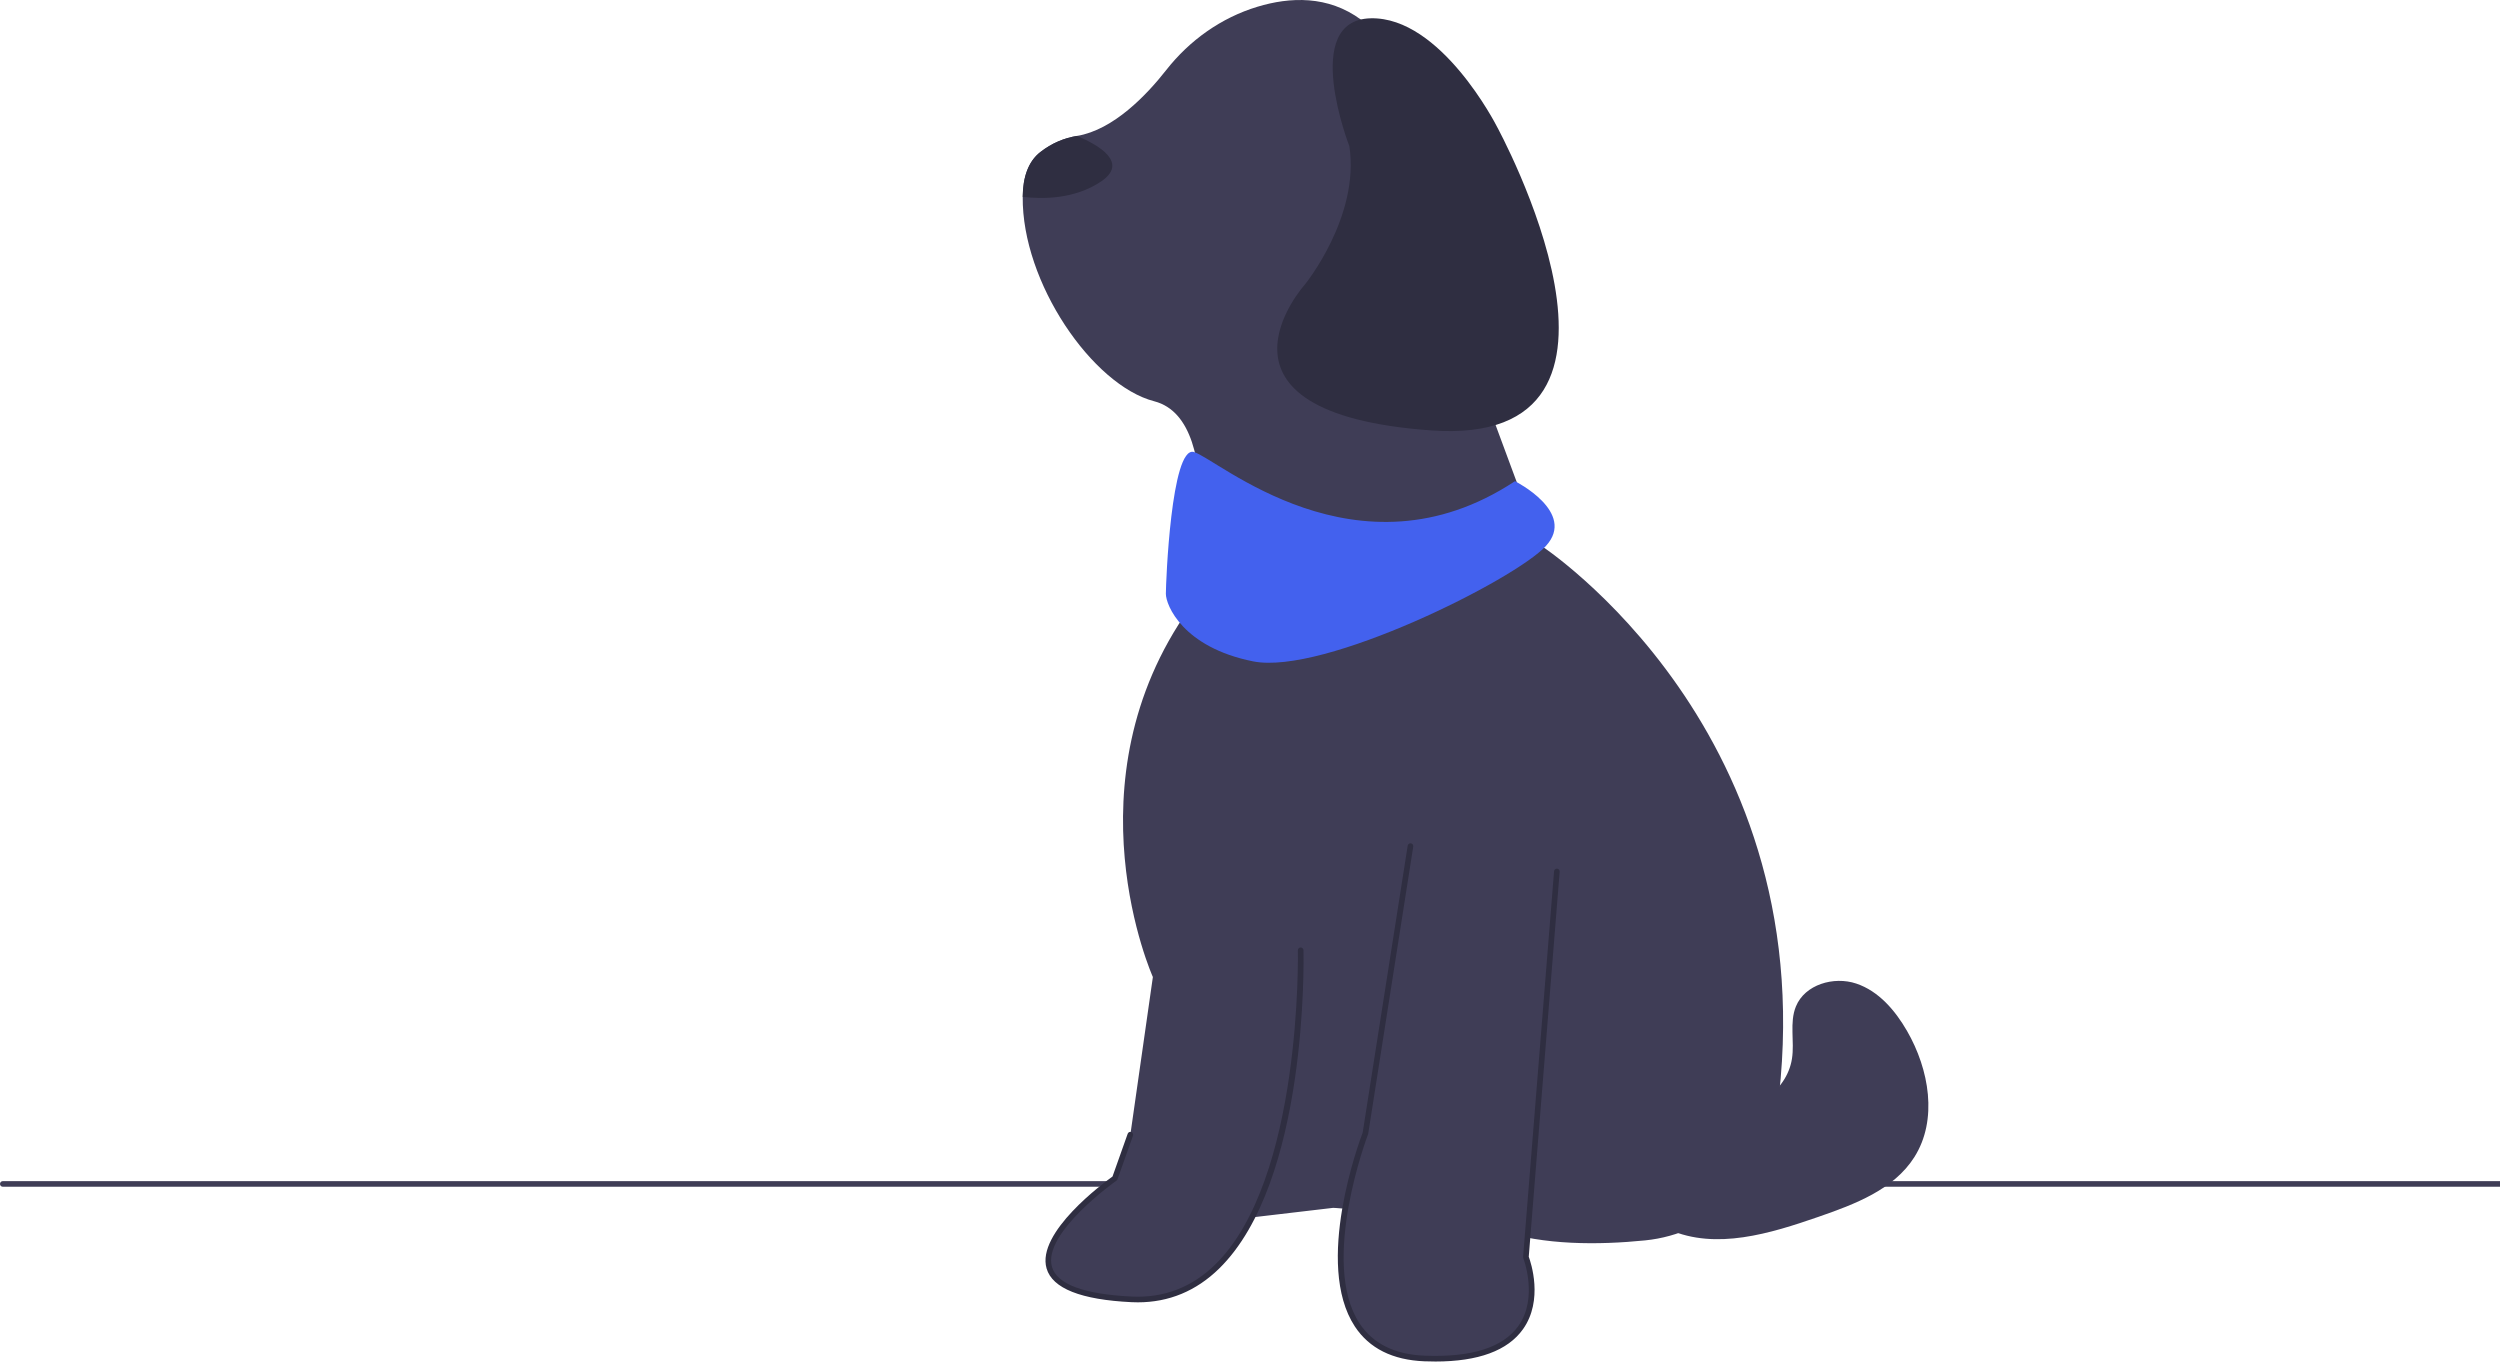
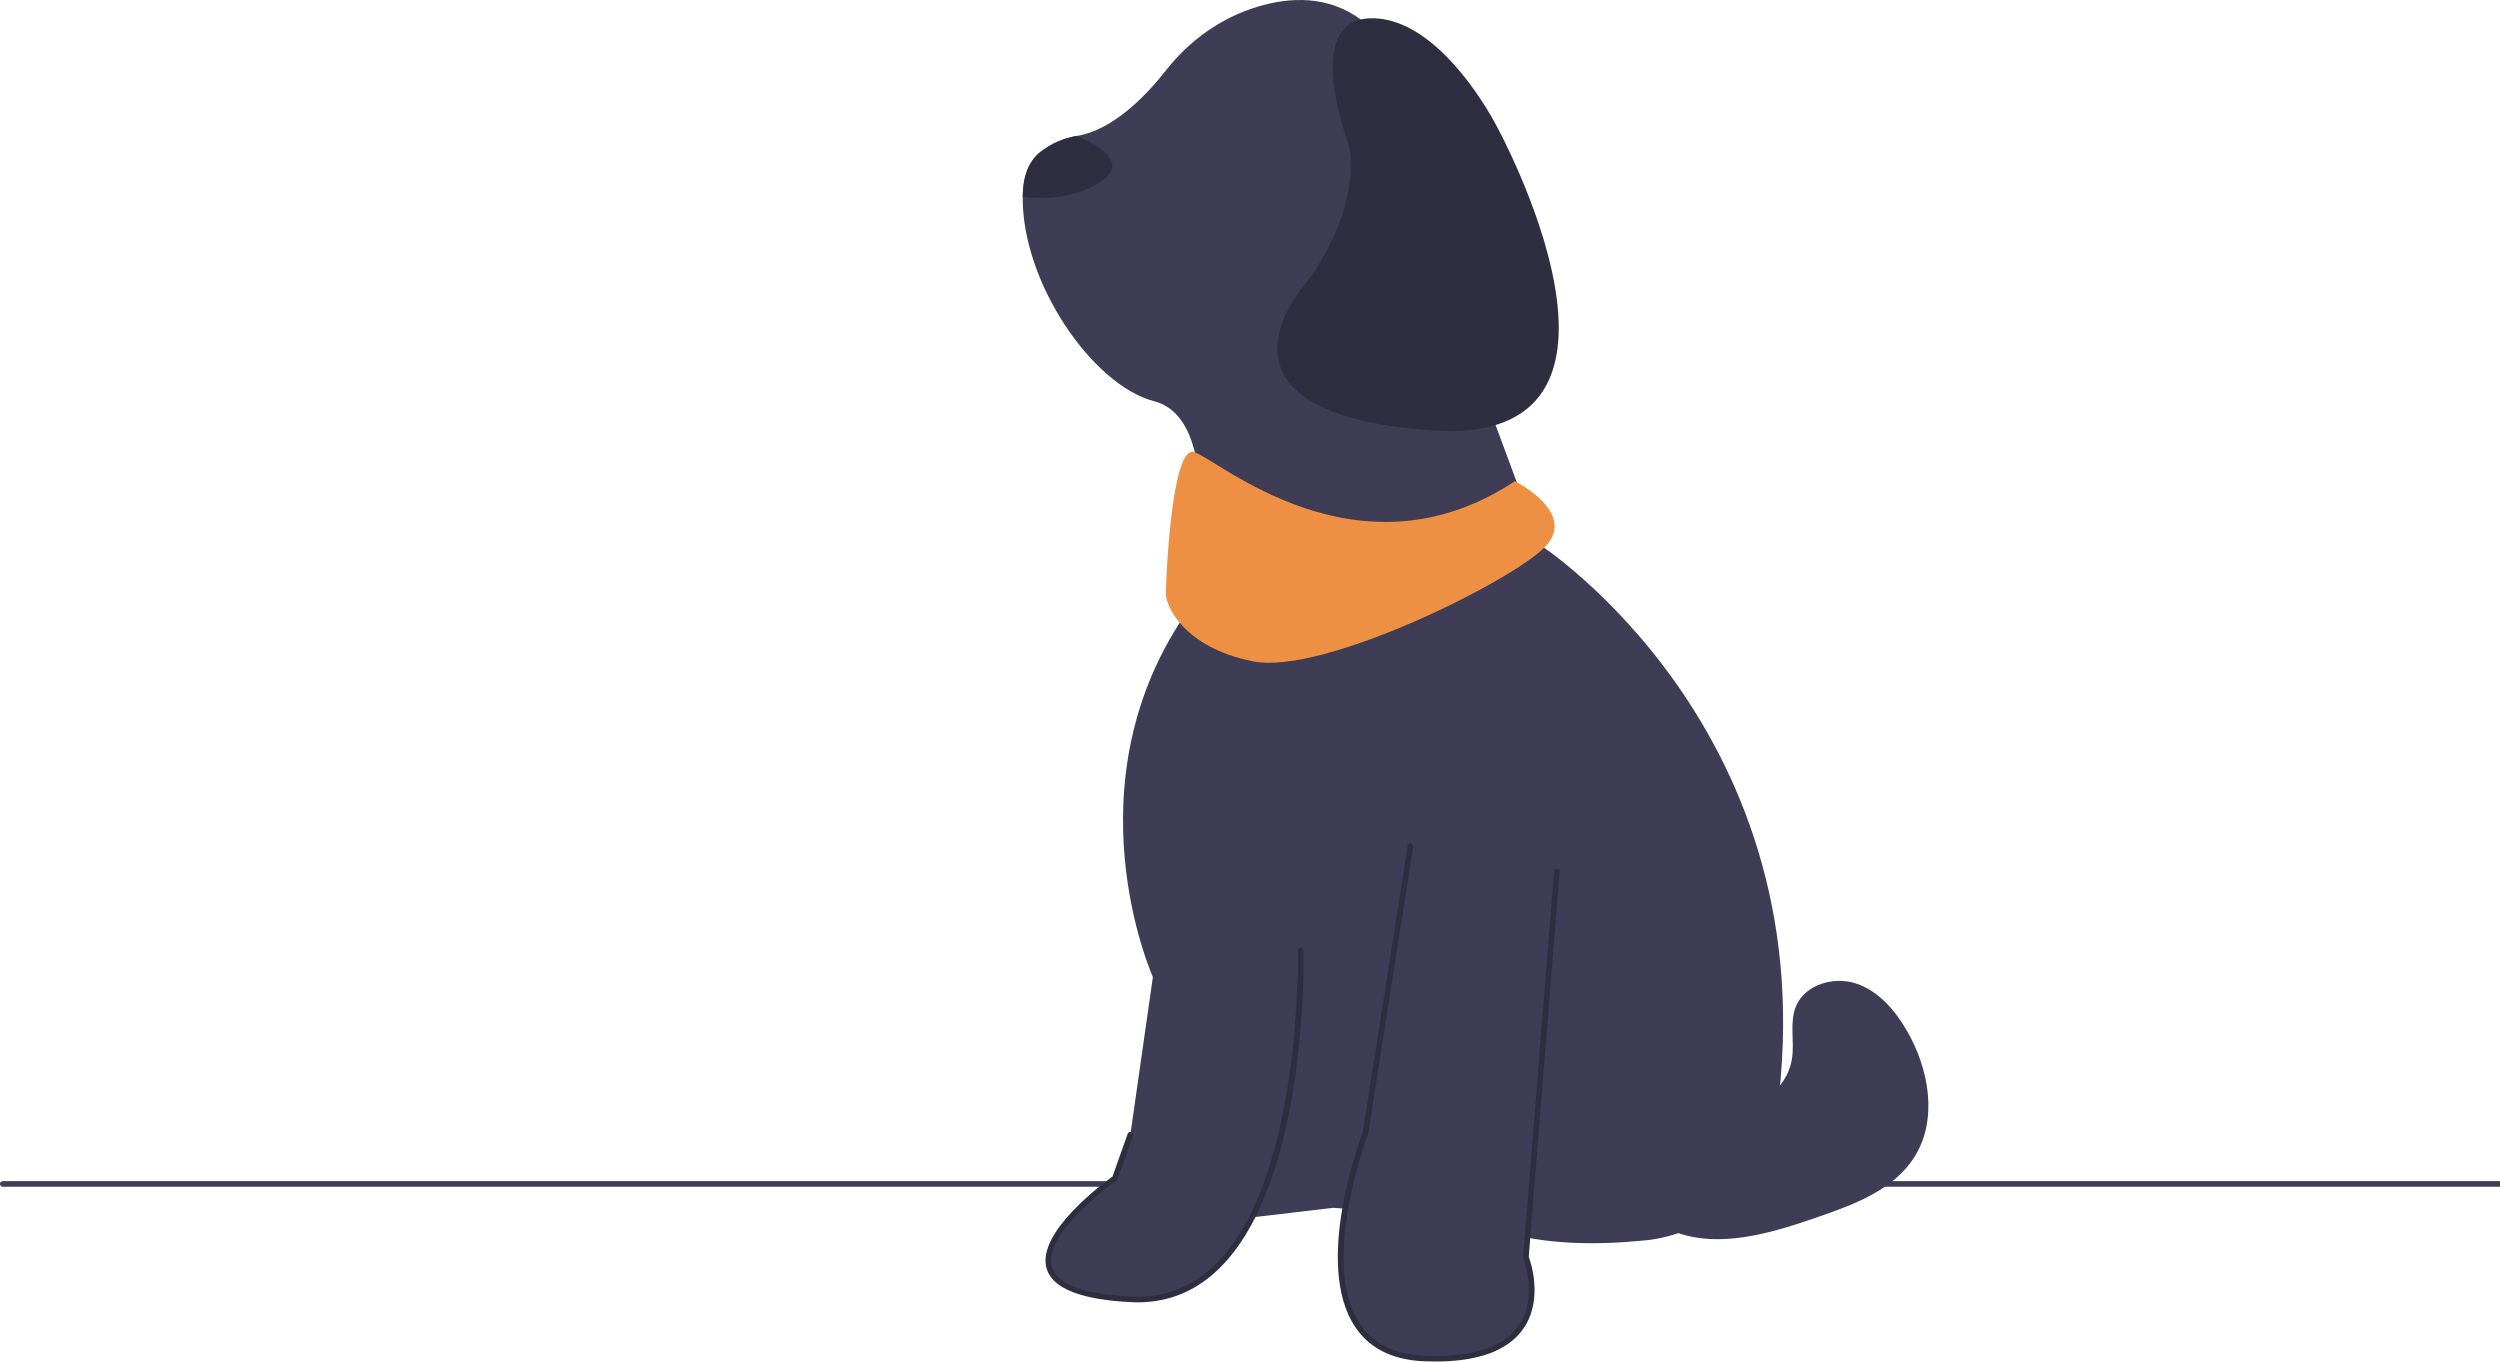
<svg xmlns="http://www.w3.org/2000/svg" width="888" height="483.611" viewBox="0 0 888 483.611">
  <path d="M1,421.535H888v-2H1c-.552,0-1,.448-1,1H0c0,.552,.448,1,1,1Z" fill="#3f3d56" />
  <path d="M406,438.535c5,24,33.5-5.5,33.5-5.5l34-4s21.5,.5,35.5,11.5,23.5-3.5,23.5-3.5c15.773,5.258,35.097,5.236,51.833,3.553,24.116-2.426,43.446-21.04,46.76-45.05,18.697-135.441-84.093-202.002-84.093-202.002l-30-81s9.5-23.5,12.5-44.5-19-41-46-61c-11.812-8.75-25.348-8.121-36.837-4.645-12.889,3.899-24.132,11.918-32.44,22.516-6.883,8.78-18.687,21.215-31.663,23.369-4.49,.74-8.92,2.52-13.06,5.76-4.28,3.35-6.17,8.94-6.23,15.89-.32,30.36,24.75,66.91,46.73,72.61,27,7,12.5,73.5,12.5,73.5-44,62-13,131-13,131l-8,56s-.5,11.5,4.5,35.5l0-0Z" fill="#3f3d56" />
  <path d="M553,309.535l-11,137s15,38-36,36-21-80-21-80l16-102" fill="#3f3d56" />
  <path d="M509.795,483.611c-1.247,0-2.523-.025-3.834-.077-11.29-.442-19.604-4.601-24.711-12.358-14.603-22.182,1.639-65.906,2.778-68.899l15.983-101.896c.086-.546,.594-.913,1.144-.833,.545,.086,.918,.598,.833,1.144l-16,102c-.012,.069-.029,.138-.055,.204-.175,.452-17.252,45.556-3.012,67.184,4.732,7.187,12.51,11.042,23.117,11.458,16.652,.649,27.853-2.903,33.298-10.568,7.124-10.028,1.787-23.927,1.732-24.066-.056-.142-.078-.295-.066-.446l11-137c.044-.55,.517-.951,1.077-.917,.551,.045,.961,.526,.917,1.077l-10.982,136.775c.727,1.961,5.282,15.404-2.039,25.724-5.417,7.636-15.898,11.497-31.181,11.497Z" fill="#2f2e41" />
  <path d="M462,337.535s3,127-60,124-6-43-6-43l5.5-15.5" fill="#3f3d56" />
  <path d="M404.162,462.587c-.731,0-1.467-.018-2.21-.053-17.988-.856-28.152-4.887-30.208-11.979-3.704-12.779,20.439-30.521,23.419-32.653l5.395-15.201c.185-.521,.756-.793,1.276-.608s.793,.756,.608,1.276l-5.5,15.5c-.069,.196-.198,.365-.368,.484-.264,.186-26.377,18.685-22.909,30.646,1.792,6.181,11.341,9.726,28.382,10.537,11.349,.546,21.297-3.271,29.551-11.329,30.952-30.216,29.421-110.838,29.401-111.648-.013-.552,.424-1.01,.977-1.023,.522,.001,1.01,.425,1.023,.977,.079,3.346,1.572,82.298-30.003,113.125-8.128,7.936-17.82,11.95-28.835,11.95Z" fill="#2f2e41" />
  <path d="M363.27,69.925c7.18,.86,18.42,.82,27.73-5.39,9.97-6.65-.38-12.85-8.44-16.26-4.49,.74-8.92,2.52-13.06,5.76-4.28,3.35-6.17,8.94-6.23,15.89Z" fill="#2f2e41" />
  <path d="M479.298,51.944s-17.45-44.816,7.542-45.444,44.733,38.21,44.733,38.21c0,0,62.728,114.342-23.214,108.176-85.942-6.166-44.874-51.811-44.874-51.811,0,0,19.602-24.099,15.813-49.132h-0v-0h0Z" fill="#2f2e41" />
  <path d="M575.039,386.851c11.068,4.924,22.632,9.948,34.736,9.467s24.842-8.276,26.728-20.241c.974-6.177-.957-12.804,1.408-18.593,3.182-7.789,13.447-10.792,21.426-8.123s13.841,9.552,18.044,16.841c7.863,13.637,11.014,31.535,2.583,44.828-7.309,11.524-21.171,16.731-34.065,21.197-17.175,5.949-36.351,11.854-52.994,4.546-16.738-7.35-25.856-28.584-19.658-45.782" fill="#3f3d56" />
-   <path d="M538.114,170.921s22,11,11,23-79,46-104,41-31-20-31-24,1.886-52.387,9.886-50.387,58.114,47.387,114.114,10.387Z" fill="#4361ee" />
+   <path d="M538.114,170.921s22,11,11,23-79,46-104,41-31-20-31-24,1.886-52.387,9.886-50.387,58.114,47.387,114.114,10.387Z" fill="#ee9043" />
</svg>
